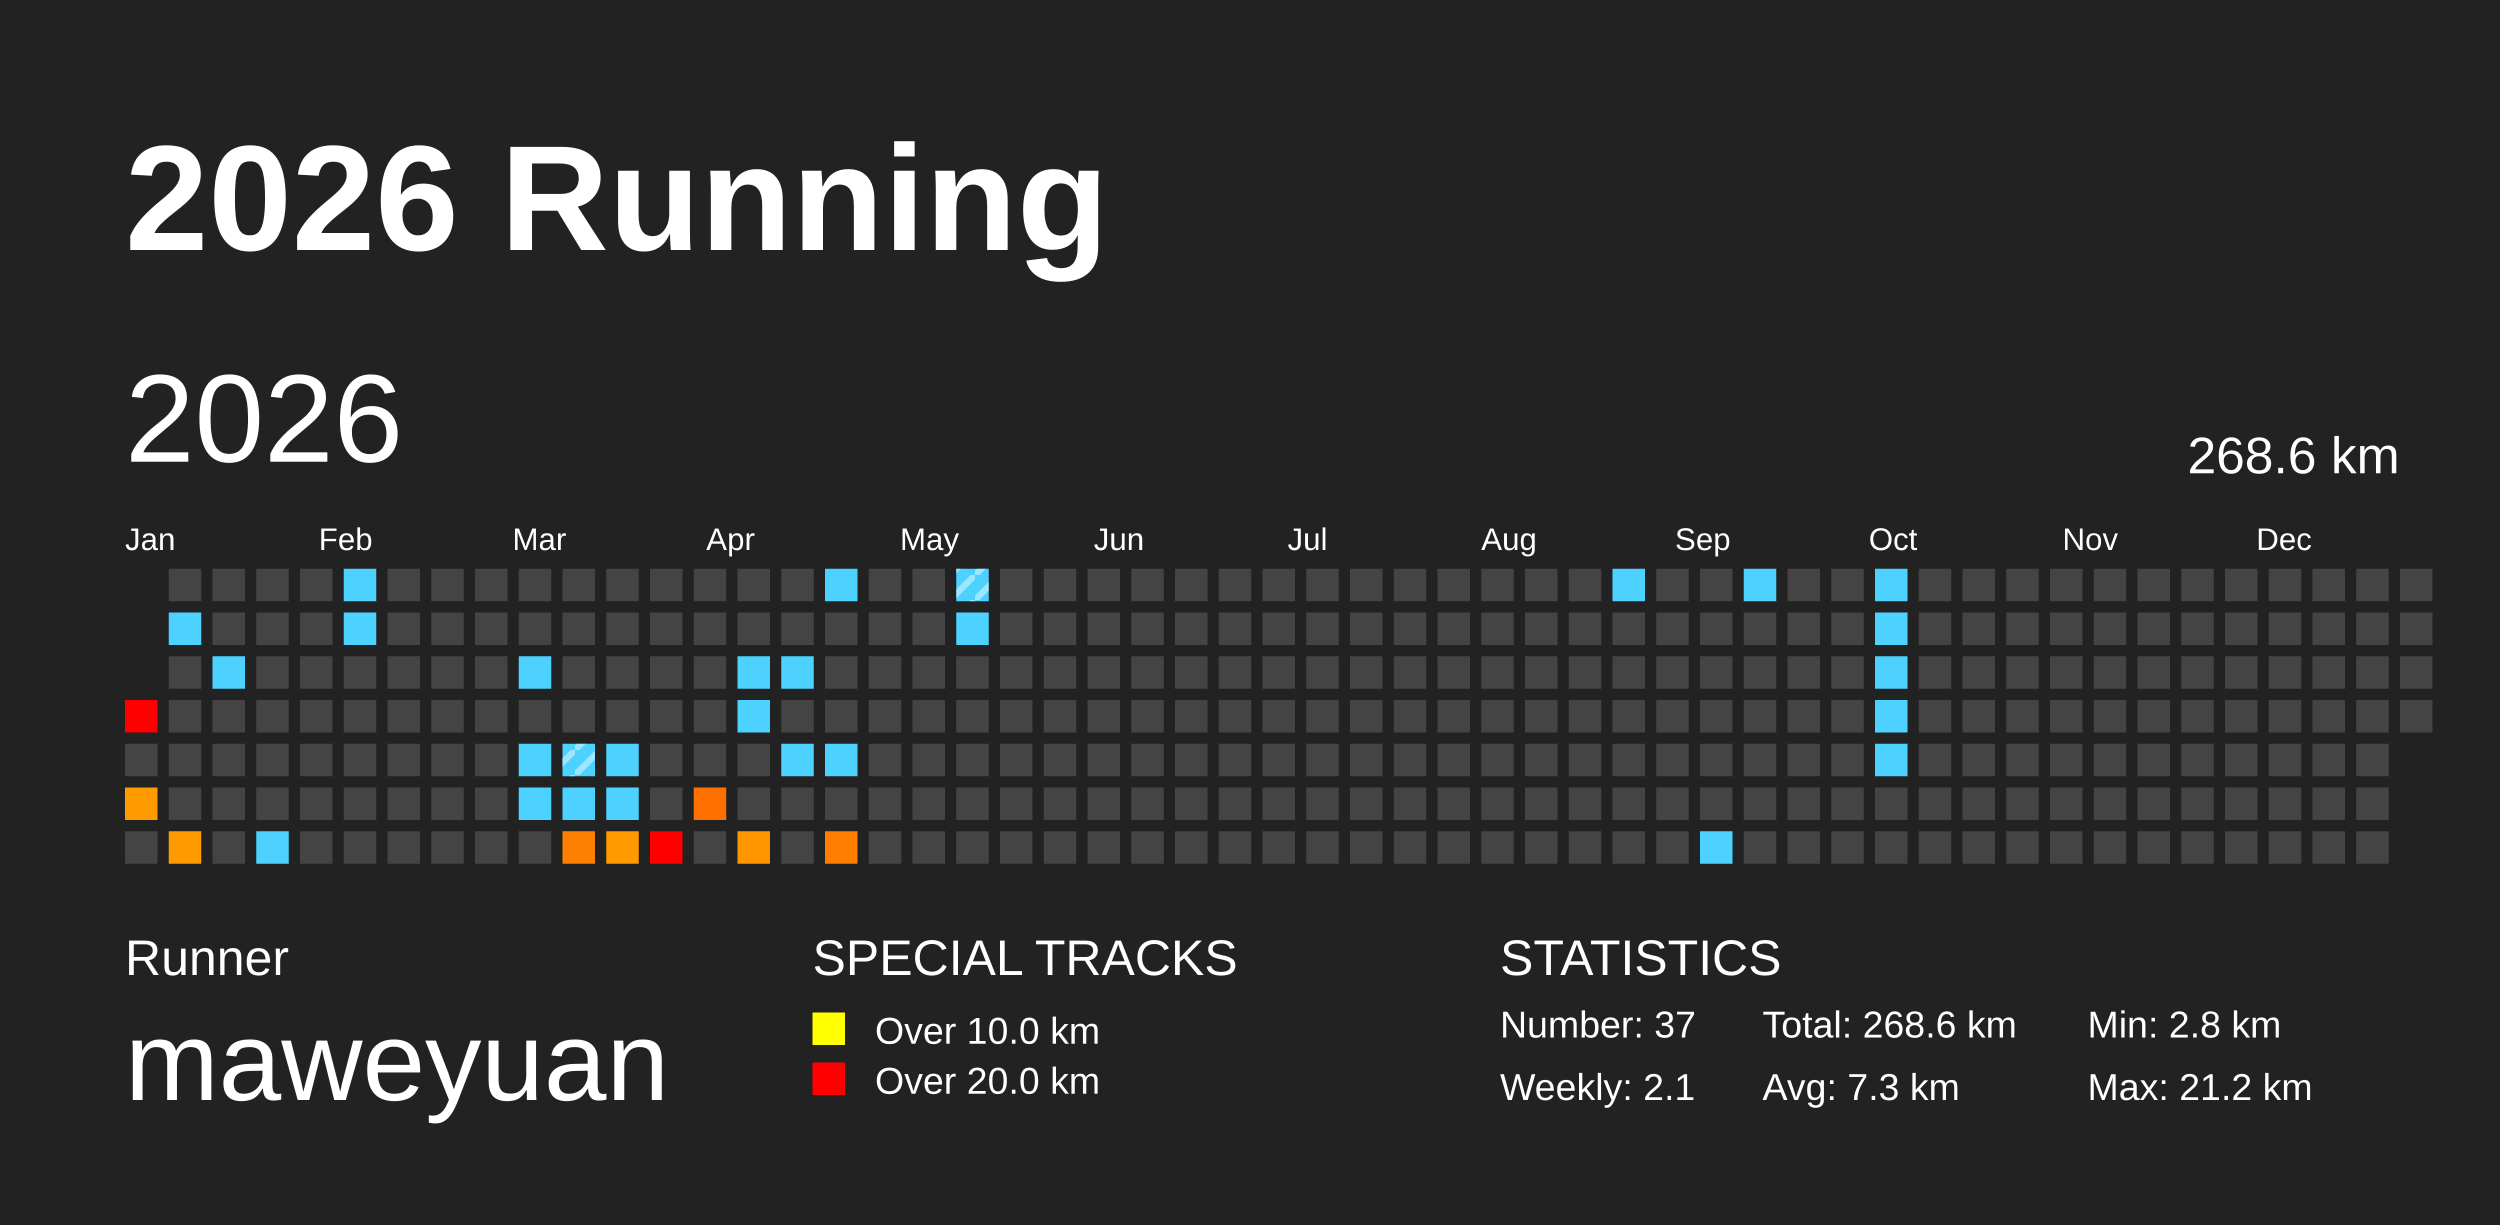
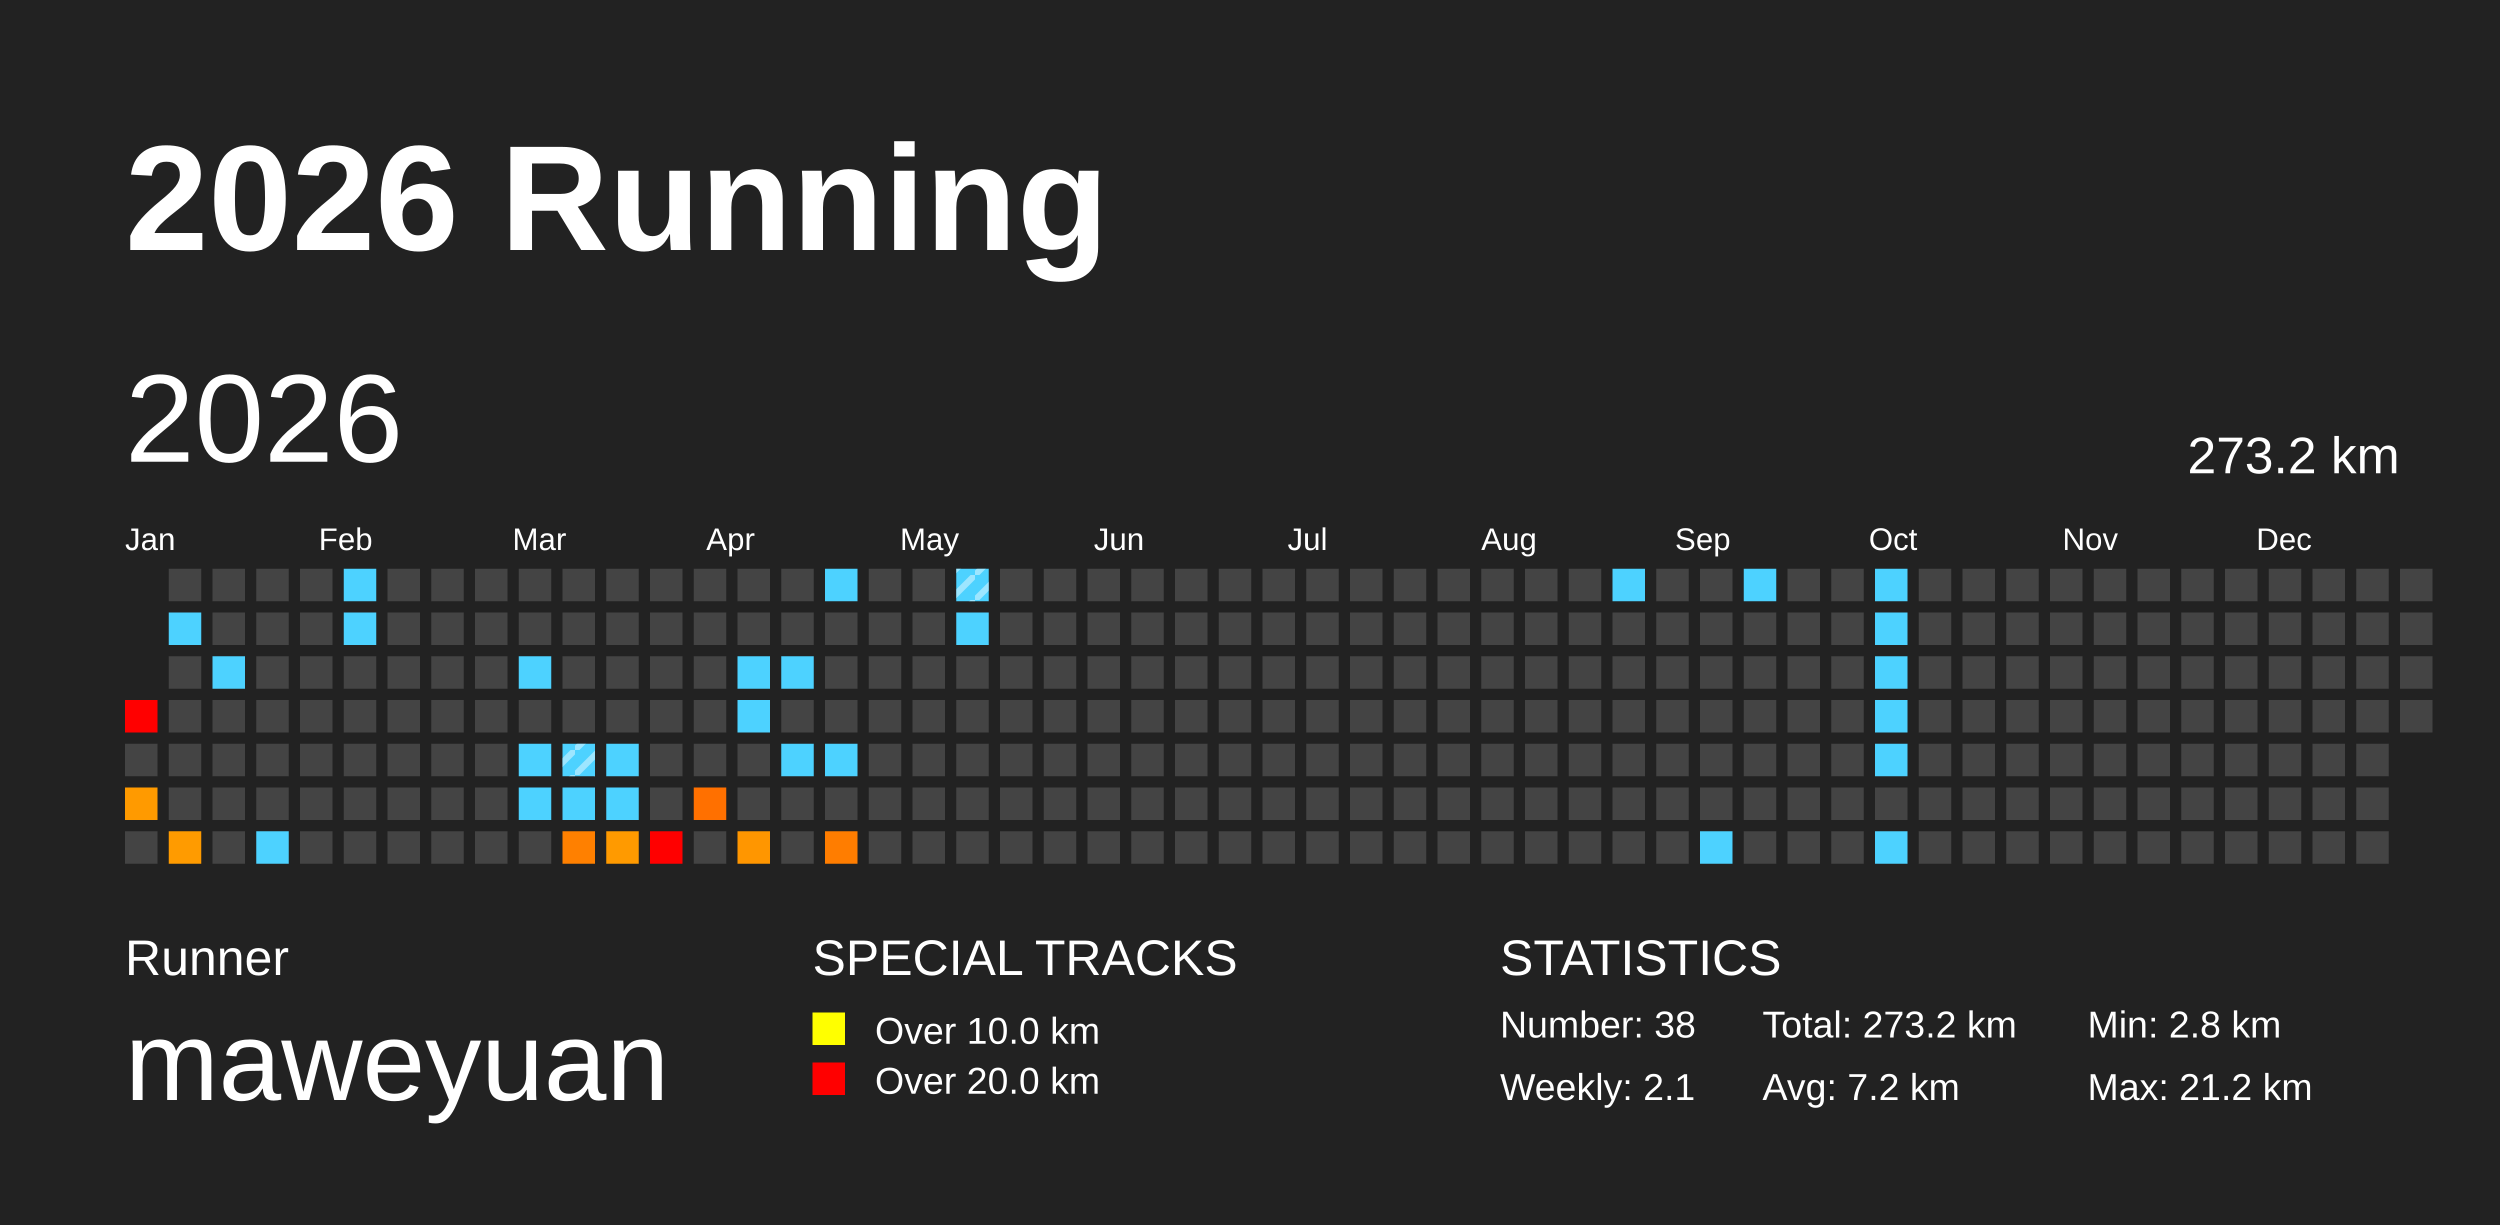
<svg xmlns="http://www.w3.org/2000/svg" baseProfile="full" height="98mm" version="1.1" viewBox="0,0,200,98" width="200mm">
  <defs>
    <pattern height="2" id="indoor-stripe" patternUnits="userSpaceOnUse" width="2">
      <line stroke="white" stroke-opacity="0.45" stroke-width="0.5" x1="0" x2="2" y1="2" y2="0" />
    </pattern>
  </defs>
  <rect fill="#222222" height="98" width="200" x="0" y="0" />
  <text fill="#FFFFFF" style="font-size:12px; font-family:Arial; font-weight:bold;" x="10" y="20">2026 Running</text>
  <text fill="#FFFFFF" style="font-size:4px; font-family:Arial" x="10" y="78">Runner</text>
  <text fill="#FFFFFF" style="font-size:9px; font-family:Arial" x="10" y="88">maweyuan</text>
  <text fill="#FFFFFF" style="font-size:4px; font-family:Arial" x="65" y="78">SPECIAL TRACKS</text>
  <rect fill="yellow" height="2.6" width="2.6" x="65" y="81" />
  <text fill="#FFFFFF" style="font-size:3px; font-family:Arial" x="70" y="83.5">Over 10.0 km</text>
  <rect fill="red" height="2.6" width="2.6" x="65" y="85" />
  <text fill="#FFFFFF" style="font-size:3px; font-family:Arial" x="70" y="87.5">Over 20.0 km</text>
  <text fill="#FFFFFF" style="font-size:4px; font-family:Arial" x="120" y="78">STATISTICS</text>
-   <text fill="#FFFFFF" style="font-size:3px; font-family:Arial" x="120" y="83">Number: 37</text>
+   <text fill="#FFFFFF" style="font-size:3px; font-family:Arial" x="120" y="83">Number: 38</text>
  <text fill="#FFFFFF" style="font-size:3px; font-family:Arial" x="120" y="88">Weekly: 2.1</text>
-   <text fill="#FFFFFF" style="font-size:3px; font-family:Arial" x="141" y="83">Total: 268.6 km</text>
-   <text fill="#FFFFFF" style="font-size:3px; font-family:Arial" x="141" y="88">Avg: 7.3 km</text>
+   <text fill="#FFFFFF" style="font-size:3px; font-family:Arial" x="141" y="83">Total: 273.2 km</text>
+   <text fill="#FFFFFF" style="font-size:3px; font-family:Arial" x="141" y="88">Avg: 7.2 km</text>
  <text fill="#FFFFFF" style="font-size:3px; font-family:Arial" x="167" y="83">Min: 2.8 km</text>
  <text fill="#FFFFFF" style="font-size:3px; font-family:Arial" x="167" y="88">Max: 21.2 km</text>
  <text dominant-baseline="hanging" fill="#FFFFFF" style="font-size:10.0px; font-family:Arial;" x="10" y="30">2026</text>
-   <text dominant-baseline="hanging" fill="#FFFFFF" style="font-size:4.125px; font-family:Arial;" x="175" y="35">268.6 km</text>
+   <text dominant-baseline="hanging" fill="#FFFFFF" style="font-size:4.125px; font-family:Arial;" x="175" y="35">273.2 km</text>
  <text fill="#FFFFFF" style="font-size:2.5px; font-family:Arial" x="10.0" y="44">Jan</text>
  <text fill="#FFFFFF" style="font-size:2.5px; font-family:Arial" x="25.5" y="44">Feb</text>
  <text fill="#FFFFFF" style="font-size:2.5px; font-family:Arial" x="41.0" y="44">Mar</text>
  <text fill="#FFFFFF" style="font-size:2.5px; font-family:Arial" x="56.5" y="44">Apr</text>
  <text fill="#FFFFFF" style="font-size:2.5px; font-family:Arial" x="72.0" y="44">May</text>
  <text fill="#FFFFFF" style="font-size:2.5px; font-family:Arial" x="87.5" y="44">Jun</text>
  <text fill="#FFFFFF" style="font-size:2.5px; font-family:Arial" x="103.0" y="44">Jul</text>
  <text fill="#FFFFFF" style="font-size:2.5px; font-family:Arial" x="118.5" y="44">Aug</text>
  <text fill="#FFFFFF" style="font-size:2.5px; font-family:Arial" x="134.0" y="44">Sep</text>
  <text fill="#FFFFFF" style="font-size:2.5px; font-family:Arial" x="149.5" y="44">Oct</text>
  <text fill="#FFFFFF" style="font-size:2.5px; font-family:Arial" x="165.0" y="44">Nov</text>
  <text fill="#FFFFFF" style="font-size:2.5px; font-family:Arial" x="180.5" y="44">Dec</text>
  <rect fill="red" height="2.6" width="2.6" x="10.0" y="56.0" />
  <rect fill="#444444" height="2.6" width="2.6" x="10.0" y="59.5" />
  <rect fill="#ff9a00" height="2.6" width="2.6" x="10.0" y="63.0" />
  <rect fill="#444444" height="2.6" width="2.6" x="10.0" y="66.5" />
  <rect fill="#444444" height="2.6" width="2.6" x="13.5" y="45.5" />
  <rect fill="#4dd2ff" height="2.6" width="2.6" x="13.5" y="49.0" />
  <rect fill="#444444" height="2.6" width="2.6" x="13.5" y="52.5" />
  <rect fill="#444444" height="2.6" width="2.6" x="13.5" y="56.0" />
  <rect fill="#444444" height="2.6" width="2.6" x="13.5" y="59.5" />
  <rect fill="#444444" height="2.6" width="2.6" x="13.5" y="63.0" />
  <rect fill="#ff9b00" height="2.6" width="2.6" x="13.5" y="66.5" />
  <rect fill="#444444" height="2.6" width="2.6" x="17.0" y="45.5" />
  <rect fill="#444444" height="2.6" width="2.6" x="17.0" y="49.0" />
  <rect fill="#4dd2ff" height="2.6" width="2.6" x="17.0" y="52.5" />
  <rect fill="#444444" height="2.6" width="2.6" x="17.0" y="56.0" />
  <rect fill="#444444" height="2.6" width="2.6" x="17.0" y="59.5" />
  <rect fill="#444444" height="2.6" width="2.6" x="17.0" y="63.0" />
  <rect fill="#444444" height="2.6" width="2.6" x="17.0" y="66.5" />
  <rect fill="#444444" height="2.6" width="2.6" x="20.5" y="45.5" />
  <rect fill="#444444" height="2.6" width="2.6" x="20.5" y="49.0" />
  <rect fill="#444444" height="2.6" width="2.6" x="20.5" y="52.5" />
  <rect fill="#444444" height="2.6" width="2.6" x="20.5" y="56.0" />
  <rect fill="#444444" height="2.6" width="2.6" x="20.5" y="59.5" />
  <rect fill="#444444" height="2.6" width="2.6" x="20.5" y="63.0" />
  <rect fill="#4dd2ff" height="2.6" width="2.6" x="20.5" y="66.5" />
  <rect fill="#444444" height="2.6" width="2.6" x="24.0" y="45.5" />
  <rect fill="#444444" height="2.6" width="2.6" x="24.0" y="49.0" />
  <rect fill="#444444" height="2.6" width="2.6" x="24.0" y="52.5" />
  <rect fill="#444444" height="2.6" width="2.6" x="24.0" y="56.0" />
  <rect fill="#444444" height="2.6" width="2.6" x="24.0" y="59.5" />
  <rect fill="#444444" height="2.6" width="2.6" x="24.0" y="63.0" />
  <rect fill="#444444" height="2.6" width="2.6" x="24.0" y="66.5" />
  <rect fill="#4dd2ff" height="2.6" width="2.6" x="27.5" y="45.5" />
  <rect fill="#4dd2ff" height="2.6" width="2.6" x="27.5" y="49.0" />
  <rect fill="#444444" height="2.6" width="2.6" x="27.5" y="52.5" />
  <rect fill="#444444" height="2.6" width="2.6" x="27.5" y="56.0" />
  <rect fill="#444444" height="2.6" width="2.6" x="27.5" y="59.5" />
  <rect fill="#444444" height="2.6" width="2.6" x="27.5" y="63.0" />
  <rect fill="#444444" height="2.6" width="2.6" x="27.5" y="66.5" />
  <rect fill="#444444" height="2.6" width="2.6" x="31.0" y="45.5" />
  <rect fill="#444444" height="2.6" width="2.6" x="31.0" y="49.0" />
  <rect fill="#444444" height="2.6" width="2.6" x="31.0" y="52.5" />
  <rect fill="#444444" height="2.6" width="2.6" x="31.0" y="56.0" />
  <rect fill="#444444" height="2.6" width="2.6" x="31.0" y="59.5" />
  <rect fill="#444444" height="2.6" width="2.6" x="31.0" y="63.0" />
  <rect fill="#444444" height="2.6" width="2.6" x="31.0" y="66.5" />
  <rect fill="#444444" height="2.6" width="2.6" x="34.5" y="45.5" />
  <rect fill="#444444" height="2.6" width="2.6" x="34.5" y="49.0" />
  <rect fill="#444444" height="2.6" width="2.6" x="34.5" y="52.5" />
  <rect fill="#444444" height="2.6" width="2.6" x="34.5" y="56.0" />
  <rect fill="#444444" height="2.6" width="2.6" x="34.5" y="59.5" />
  <rect fill="#444444" height="2.6" width="2.6" x="34.5" y="63.0" />
  <rect fill="#444444" height="2.6" width="2.6" x="34.5" y="66.5" />
  <rect fill="#444444" height="2.6" width="2.6" x="38.0" y="45.5" />
  <rect fill="#444444" height="2.6" width="2.6" x="38.0" y="49.0" />
  <rect fill="#444444" height="2.6" width="2.6" x="38.0" y="52.5" />
  <rect fill="#444444" height="2.6" width="2.6" x="38.0" y="56.0" />
  <rect fill="#444444" height="2.6" width="2.6" x="38.0" y="59.5" />
  <rect fill="#444444" height="2.6" width="2.6" x="38.0" y="63.0" />
  <rect fill="#444444" height="2.6" width="2.6" x="38.0" y="66.5" />
  <rect fill="#444444" height="2.6" width="2.6" x="41.5" y="45.5" />
  <rect fill="#444444" height="2.6" width="2.6" x="41.5" y="49.0" />
  <rect fill="#4dd2ff" height="2.6" width="2.6" x="41.5" y="52.5" />
  <rect fill="#444444" height="2.6" width="2.6" x="41.5" y="56.0" />
  <rect fill="#4dd2ff" height="2.6" width="2.6" x="41.5" y="59.5" />
  <rect fill="#4dd2ff" height="2.6" width="2.6" x="41.5" y="63.0" />
  <rect fill="#444444" height="2.6" width="2.6" x="41.5" y="66.5" />
  <rect fill="#444444" height="2.6" width="2.6" x="45.0" y="45.5" />
  <rect fill="#444444" height="2.6" width="2.6" x="45.0" y="49.0" />
  <rect fill="#444444" height="2.6" width="2.6" x="45.0" y="52.5" />
  <rect fill="#444444" height="2.6" width="2.6" x="45.0" y="56.0" />
  <rect fill="#4dd2ff" height="2.6" width="2.6" x="45.0" y="59.5" />
  <rect fill="url(#indoor-stripe)" height="2.6" style="pointer-events: none;" width="2.6" x="45.0" y="59.5" />
  <rect fill="#4dd2ff" height="2.6" width="2.6" x="45.0" y="63.0" />
  <rect fill="#ff8000" height="2.6" width="2.6" x="45.0" y="66.5" />
  <rect fill="#444444" height="2.6" width="2.6" x="48.5" y="45.5" />
  <rect fill="#444444" height="2.6" width="2.6" x="48.5" y="49.0" />
  <rect fill="#444444" height="2.6" width="2.6" x="48.5" y="52.5" />
  <rect fill="#444444" height="2.6" width="2.6" x="48.5" y="56.0" />
  <rect fill="#4dd2ff" height="2.6" width="2.6" x="48.5" y="59.5" />
  <rect fill="#4dd2ff" height="2.6" width="2.6" x="48.5" y="63.0" />
  <rect fill="#ff9a00" height="2.6" width="2.6" x="48.5" y="66.5" />
  <rect fill="#444444" height="2.6" width="2.6" x="52.0" y="45.5" />
  <rect fill="#444444" height="2.6" width="2.6" x="52.0" y="49.0" />
  <rect fill="#444444" height="2.6" width="2.6" x="52.0" y="52.5" />
  <rect fill="#444444" height="2.6" width="2.6" x="52.0" y="56.0" />
  <rect fill="#444444" height="2.6" width="2.6" x="52.0" y="59.5" />
  <rect fill="#444444" height="2.6" width="2.6" x="52.0" y="63.0" />
  <rect fill="red" height="2.6" width="2.6" x="52.0" y="66.5" />
  <rect fill="#444444" height="2.6" width="2.6" x="55.5" y="45.5" />
  <rect fill="#444444" height="2.6" width="2.6" x="55.5" y="49.0" />
  <rect fill="#444444" height="2.6" width="2.6" x="55.5" y="52.5" />
  <rect fill="#444444" height="2.6" width="2.6" x="55.5" y="56.0" />
  <rect fill="#444444" height="2.6" width="2.6" x="55.5" y="59.5" />
  <rect fill="#ff7000" height="2.6" width="2.6" x="55.5" y="63.0" />
  <rect fill="#444444" height="2.6" width="2.6" x="55.5" y="66.5" />
  <rect fill="#444444" height="2.6" width="2.6" x="59.0" y="45.5" />
  <rect fill="#444444" height="2.6" width="2.6" x="59.0" y="49.0" />
  <rect fill="#4dd2ff" height="2.6" width="2.6" x="59.0" y="52.5" />
  <rect fill="#4dd2ff" height="2.6" width="2.6" x="59.0" y="56.0" />
  <rect fill="#444444" height="2.6" width="2.6" x="59.0" y="59.5" />
  <rect fill="#444444" height="2.6" width="2.6" x="59.0" y="63.0" />
  <rect fill="#ff9600" height="2.6" width="2.6" x="59.0" y="66.5" />
  <rect fill="#444444" height="2.6" width="2.6" x="62.5" y="45.5" />
  <rect fill="#444444" height="2.6" width="2.6" x="62.5" y="49.0" />
  <rect fill="#4dd2ff" height="2.6" width="2.6" x="62.5" y="52.5" />
  <rect fill="#444444" height="2.6" width="2.6" x="62.5" y="56.0" />
  <rect fill="#4dd2ff" height="2.6" width="2.6" x="62.5" y="59.5" />
  <rect fill="#444444" height="2.6" width="2.6" x="62.5" y="63.0" />
  <rect fill="#444444" height="2.6" width="2.6" x="62.5" y="66.5" />
  <rect fill="#4dd2ff" height="2.6" width="2.6" x="66.0" y="45.5" />
  <rect fill="#444444" height="2.6" width="2.6" x="66.0" y="49.0" />
  <rect fill="#444444" height="2.6" width="2.6" x="66.0" y="52.5" />
  <rect fill="#444444" height="2.6" width="2.6" x="66.0" y="56.0" />
  <rect fill="#4dd2ff" height="2.6" width="2.6" x="66.0" y="59.5" />
  <rect fill="#444444" height="2.6" width="2.6" x="66.0" y="63.0" />
  <rect fill="#ff7d00" height="2.6" width="2.6" x="66.0" y="66.5" />
  <rect fill="#444444" height="2.6" width="2.6" x="69.5" y="45.5" />
  <rect fill="#444444" height="2.6" width="2.6" x="69.5" y="49.0" />
  <rect fill="#444444" height="2.6" width="2.6" x="69.5" y="52.5" />
  <rect fill="#444444" height="2.6" width="2.6" x="69.5" y="56.0" />
  <rect fill="#444444" height="2.6" width="2.6" x="69.5" y="59.5" />
  <rect fill="#444444" height="2.6" width="2.6" x="69.5" y="63.0" />
  <rect fill="#444444" height="2.6" width="2.6" x="69.5" y="66.5" />
  <rect fill="#444444" height="2.6" width="2.6" x="73.0" y="45.5" />
  <rect fill="#444444" height="2.6" width="2.6" x="73.0" y="49.0" />
  <rect fill="#444444" height="2.6" width="2.6" x="73.0" y="52.5" />
  <rect fill="#444444" height="2.6" width="2.6" x="73.0" y="56.0" />
  <rect fill="#444444" height="2.6" width="2.6" x="73.0" y="59.5" />
  <rect fill="#444444" height="2.6" width="2.6" x="73.0" y="63.0" />
  <rect fill="#444444" height="2.6" width="2.6" x="73.0" y="66.5" />
  <rect fill="#4dd2ff" height="2.6" width="2.6" x="76.5" y="45.5" />
  <rect fill="url(#indoor-stripe)" height="2.6" style="pointer-events: none;" width="2.6" x="76.5" y="45.5" />
  <rect fill="#4dd2ff" height="2.6" width="2.6" x="76.5" y="49.0" />
  <rect fill="#444444" height="2.6" width="2.6" x="76.5" y="52.5" />
  <rect fill="#444444" height="2.6" width="2.6" x="76.5" y="56.0" />
  <rect fill="#444444" height="2.6" width="2.6" x="76.5" y="59.5" />
  <rect fill="#444444" height="2.6" width="2.6" x="76.5" y="63.0" />
  <rect fill="#444444" height="2.6" width="2.6" x="76.5" y="66.5" />
  <rect fill="#444444" height="2.6" width="2.6" x="80.0" y="45.5" />
  <rect fill="#444444" height="2.6" width="2.6" x="80.0" y="49.0" />
  <rect fill="#444444" height="2.6" width="2.6" x="80.0" y="52.5" />
  <rect fill="#444444" height="2.6" width="2.6" x="80.0" y="56.0" />
  <rect fill="#444444" height="2.6" width="2.6" x="80.0" y="59.5" />
  <rect fill="#444444" height="2.6" width="2.6" x="80.0" y="63.0" />
  <rect fill="#444444" height="2.6" width="2.6" x="80.0" y="66.5" />
  <rect fill="#444444" height="2.6" width="2.6" x="83.5" y="45.5" />
  <rect fill="#444444" height="2.6" width="2.6" x="83.5" y="49.0" />
  <rect fill="#444444" height="2.6" width="2.6" x="83.5" y="52.5" />
  <rect fill="#444444" height="2.6" width="2.6" x="83.5" y="56.0" />
  <rect fill="#444444" height="2.6" width="2.6" x="83.5" y="59.5" />
  <rect fill="#444444" height="2.6" width="2.6" x="83.5" y="63.0" />
  <rect fill="#444444" height="2.6" width="2.6" x="83.5" y="66.5" />
  <rect fill="#444444" height="2.6" width="2.6" x="87.0" y="45.5" />
  <rect fill="#444444" height="2.6" width="2.6" x="87.0" y="49.0" />
  <rect fill="#444444" height="2.6" width="2.6" x="87.0" y="52.5" />
  <rect fill="#444444" height="2.6" width="2.6" x="87.0" y="56.0" />
  <rect fill="#444444" height="2.6" width="2.6" x="87.0" y="59.5" />
  <rect fill="#444444" height="2.6" width="2.6" x="87.0" y="63.0" />
  <rect fill="#444444" height="2.6" width="2.6" x="87.0" y="66.5" />
  <rect fill="#444444" height="2.6" width="2.6" x="90.5" y="45.5" />
  <rect fill="#444444" height="2.6" width="2.6" x="90.5" y="49.0" />
  <rect fill="#444444" height="2.6" width="2.6" x="90.5" y="52.5" />
  <rect fill="#444444" height="2.6" width="2.6" x="90.5" y="56.0" />
  <rect fill="#444444" height="2.6" width="2.6" x="90.5" y="59.5" />
  <rect fill="#444444" height="2.6" width="2.6" x="90.5" y="63.0" />
  <rect fill="#444444" height="2.6" width="2.6" x="90.5" y="66.5" />
  <rect fill="#444444" height="2.6" width="2.6" x="94.0" y="45.5" />
  <rect fill="#444444" height="2.6" width="2.6" x="94.0" y="49.0" />
  <rect fill="#444444" height="2.6" width="2.6" x="94.0" y="52.5" />
  <rect fill="#444444" height="2.6" width="2.6" x="94.0" y="56.0" />
  <rect fill="#444444" height="2.6" width="2.6" x="94.0" y="59.5" />
  <rect fill="#444444" height="2.6" width="2.6" x="94.0" y="63.0" />
  <rect fill="#444444" height="2.6" width="2.6" x="94.0" y="66.5" />
  <rect fill="#444444" height="2.6" width="2.6" x="97.5" y="45.5" />
  <rect fill="#444444" height="2.6" width="2.6" x="97.5" y="49.0" />
  <rect fill="#444444" height="2.6" width="2.6" x="97.5" y="52.5" />
  <rect fill="#444444" height="2.6" width="2.6" x="97.5" y="56.0" />
  <rect fill="#444444" height="2.6" width="2.6" x="97.5" y="59.5" />
  <rect fill="#444444" height="2.6" width="2.6" x="97.5" y="63.0" />
  <rect fill="#444444" height="2.6" width="2.6" x="97.5" y="66.5" />
  <rect fill="#444444" height="2.6" width="2.6" x="101.0" y="45.5" />
  <rect fill="#444444" height="2.6" width="2.6" x="101.0" y="49.0" />
  <rect fill="#444444" height="2.6" width="2.6" x="101.0" y="52.5" />
  <rect fill="#444444" height="2.6" width="2.6" x="101.0" y="56.0" />
  <rect fill="#444444" height="2.6" width="2.6" x="101.0" y="59.5" />
  <rect fill="#444444" height="2.6" width="2.6" x="101.0" y="63.0" />
  <rect fill="#444444" height="2.6" width="2.6" x="101.0" y="66.5" />
  <rect fill="#444444" height="2.6" width="2.6" x="104.5" y="45.5" />
  <rect fill="#444444" height="2.6" width="2.6" x="104.5" y="49.0" />
  <rect fill="#444444" height="2.6" width="2.6" x="104.5" y="52.5" />
  <rect fill="#444444" height="2.6" width="2.6" x="104.5" y="56.0" />
  <rect fill="#444444" height="2.6" width="2.6" x="104.5" y="59.5" />
  <rect fill="#444444" height="2.6" width="2.6" x="104.5" y="63.0" />
  <rect fill="#444444" height="2.6" width="2.6" x="104.5" y="66.5" />
  <rect fill="#444444" height="2.6" width="2.6" x="108.0" y="45.5" />
  <rect fill="#444444" height="2.6" width="2.6" x="108.0" y="49.0" />
  <rect fill="#444444" height="2.6" width="2.6" x="108.0" y="52.5" />
  <rect fill="#444444" height="2.6" width="2.6" x="108.0" y="56.0" />
  <rect fill="#444444" height="2.6" width="2.6" x="108.0" y="59.5" />
  <rect fill="#444444" height="2.6" width="2.6" x="108.0" y="63.0" />
  <rect fill="#444444" height="2.6" width="2.6" x="108.0" y="66.5" />
  <rect fill="#444444" height="2.6" width="2.6" x="111.5" y="45.5" />
  <rect fill="#444444" height="2.6" width="2.6" x="111.5" y="49.0" />
  <rect fill="#444444" height="2.6" width="2.6" x="111.5" y="52.5" />
  <rect fill="#444444" height="2.6" width="2.6" x="111.5" y="56.0" />
  <rect fill="#444444" height="2.6" width="2.6" x="111.5" y="59.5" />
  <rect fill="#444444" height="2.6" width="2.6" x="111.5" y="63.0" />
  <rect fill="#444444" height="2.6" width="2.6" x="111.5" y="66.5" />
  <rect fill="#444444" height="2.6" width="2.6" x="115.0" y="45.5" />
  <rect fill="#444444" height="2.6" width="2.6" x="115.0" y="49.0" />
  <rect fill="#444444" height="2.6" width="2.6" x="115.0" y="52.5" />
  <rect fill="#444444" height="2.6" width="2.6" x="115.0" y="56.0" />
  <rect fill="#444444" height="2.6" width="2.6" x="115.0" y="59.5" />
  <rect fill="#444444" height="2.6" width="2.6" x="115.0" y="63.0" />
  <rect fill="#444444" height="2.6" width="2.6" x="115.0" y="66.5" />
  <rect fill="#444444" height="2.6" width="2.6" x="118.5" y="45.5" />
  <rect fill="#444444" height="2.6" width="2.6" x="118.5" y="49.0" />
  <rect fill="#444444" height="2.6" width="2.6" x="118.5" y="52.5" />
  <rect fill="#444444" height="2.6" width="2.6" x="118.5" y="56.0" />
  <rect fill="#444444" height="2.6" width="2.6" x="118.5" y="59.5" />
  <rect fill="#444444" height="2.6" width="2.6" x="118.5" y="63.0" />
  <rect fill="#444444" height="2.6" width="2.6" x="118.5" y="66.5" />
  <rect fill="#444444" height="2.6" width="2.6" x="122.0" y="45.5" />
  <rect fill="#444444" height="2.6" width="2.6" x="122.0" y="49.0" />
  <rect fill="#444444" height="2.6" width="2.6" x="122.0" y="52.5" />
  <rect fill="#444444" height="2.6" width="2.6" x="122.0" y="56.0" />
  <rect fill="#444444" height="2.6" width="2.6" x="122.0" y="59.5" />
  <rect fill="#444444" height="2.6" width="2.6" x="122.0" y="63.0" />
  <rect fill="#444444" height="2.6" width="2.6" x="122.0" y="66.5" />
  <rect fill="#444444" height="2.6" width="2.6" x="125.5" y="45.5" />
  <rect fill="#444444" height="2.6" width="2.6" x="125.5" y="49.0" />
  <rect fill="#444444" height="2.6" width="2.6" x="125.5" y="52.5" />
  <rect fill="#444444" height="2.6" width="2.6" x="125.5" y="56.0" />
  <rect fill="#444444" height="2.6" width="2.6" x="125.5" y="59.5" />
  <rect fill="#444444" height="2.6" width="2.6" x="125.5" y="63.0" />
  <rect fill="#444444" height="2.6" width="2.6" x="125.5" y="66.5" />
  <rect fill="#4dd2ff" height="2.6" width="2.6" x="129.0" y="45.5" />
  <rect fill="#444444" height="2.6" width="2.6" x="129.0" y="49.0" />
  <rect fill="#444444" height="2.6" width="2.6" x="129.0" y="52.5" />
  <rect fill="#444444" height="2.6" width="2.6" x="129.0" y="56.0" />
  <rect fill="#444444" height="2.6" width="2.6" x="129.0" y="59.5" />
  <rect fill="#444444" height="2.6" width="2.6" x="129.0" y="63.0" />
  <rect fill="#444444" height="2.6" width="2.6" x="129.0" y="66.5" />
  <rect fill="#444444" height="2.6" width="2.6" x="132.5" y="45.5" />
  <rect fill="#444444" height="2.6" width="2.6" x="132.5" y="49.0" />
  <rect fill="#444444" height="2.6" width="2.6" x="132.5" y="52.5" />
  <rect fill="#444444" height="2.6" width="2.6" x="132.5" y="56.0" />
  <rect fill="#444444" height="2.6" width="2.6" x="132.5" y="59.5" />
  <rect fill="#444444" height="2.6" width="2.6" x="132.5" y="63.0" />
  <rect fill="#444444" height="2.6" width="2.6" x="132.5" y="66.5" />
  <rect fill="#444444" height="2.6" width="2.6" x="136.0" y="45.5" />
  <rect fill="#444444" height="2.6" width="2.6" x="136.0" y="49.0" />
  <rect fill="#444444" height="2.6" width="2.6" x="136.0" y="52.5" />
  <rect fill="#444444" height="2.6" width="2.6" x="136.0" y="56.0" />
  <rect fill="#444444" height="2.6" width="2.6" x="136.0" y="59.5" />
  <rect fill="#444444" height="2.6" width="2.6" x="136.0" y="63.0" />
  <rect fill="#4dd2ff" height="2.6" width="2.6" x="136.0" y="66.5" />
  <rect fill="#4dd2ff" height="2.6" width="2.6" x="139.5" y="45.5" />
  <rect fill="#444444" height="2.6" width="2.6" x="139.5" y="49.0" />
  <rect fill="#444444" height="2.6" width="2.6" x="139.5" y="52.5" />
  <rect fill="#444444" height="2.6" width="2.6" x="139.5" y="56.0" />
  <rect fill="#444444" height="2.6" width="2.6" x="139.5" y="59.5" />
  <rect fill="#444444" height="2.6" width="2.6" x="139.5" y="63.0" />
  <rect fill="#444444" height="2.6" width="2.6" x="139.5" y="66.5" />
  <rect fill="#444444" height="2.6" width="2.6" x="143.0" y="45.5" />
  <rect fill="#444444" height="2.6" width="2.6" x="143.0" y="49.0" />
  <rect fill="#444444" height="2.6" width="2.6" x="143.0" y="52.5" />
  <rect fill="#444444" height="2.6" width="2.6" x="143.0" y="56.0" />
  <rect fill="#444444" height="2.6" width="2.6" x="143.0" y="59.5" />
  <rect fill="#444444" height="2.6" width="2.6" x="143.0" y="63.0" />
  <rect fill="#444444" height="2.6" width="2.6" x="143.0" y="66.5" />
  <rect fill="#444444" height="2.6" width="2.6" x="146.5" y="45.5" />
  <rect fill="#444444" height="2.6" width="2.6" x="146.5" y="49.0" />
  <rect fill="#444444" height="2.6" width="2.6" x="146.5" y="52.5" />
  <rect fill="#444444" height="2.6" width="2.6" x="146.5" y="56.0" />
  <rect fill="#444444" height="2.6" width="2.6" x="146.5" y="59.5" />
  <rect fill="#444444" height="2.6" width="2.6" x="146.5" y="63.0" />
  <rect fill="#444444" height="2.6" width="2.6" x="146.5" y="66.5" />
  <rect fill="#4dd2ff" height="2.6" width="2.6" x="150.0" y="45.5" />
  <rect fill="#4dd2ff" height="2.6" width="2.6" x="150.0" y="49.0" />
  <rect fill="#4dd2ff" height="2.6" width="2.6" x="150.0" y="52.5" />
  <rect fill="#4dd2ff" height="2.6" width="2.6" x="150.0" y="56.0" />
  <rect fill="#4dd2ff" height="2.6" width="2.6" x="150.0" y="59.5" />
  <rect fill="#444444" height="2.6" width="2.6" x="150.0" y="63.0" />
-   <rect fill="#444444" height="2.6" width="2.6" x="150.0" y="66.5" />
+   <rect fill="#4dd2ff" height="2.6" width="2.6" x="150.0" y="66.5" />
  <rect fill="#444444" height="2.6" width="2.6" x="153.5" y="45.5" />
  <rect fill="#444444" height="2.6" width="2.6" x="153.5" y="49.0" />
  <rect fill="#444444" height="2.6" width="2.6" x="153.5" y="52.5" />
  <rect fill="#444444" height="2.6" width="2.6" x="153.5" y="56.0" />
  <rect fill="#444444" height="2.6" width="2.6" x="153.5" y="59.5" />
  <rect fill="#444444" height="2.6" width="2.6" x="153.5" y="63.0" />
  <rect fill="#444444" height="2.6" width="2.6" x="153.5" y="66.5" />
  <rect fill="#444444" height="2.6" width="2.6" x="157.0" y="45.5" />
  <rect fill="#444444" height="2.6" width="2.6" x="157.0" y="49.0" />
  <rect fill="#444444" height="2.6" width="2.6" x="157.0" y="52.5" />
  <rect fill="#444444" height="2.6" width="2.6" x="157.0" y="56.0" />
  <rect fill="#444444" height="2.6" width="2.6" x="157.0" y="59.5" />
  <rect fill="#444444" height="2.6" width="2.6" x="157.0" y="63.0" />
  <rect fill="#444444" height="2.6" width="2.6" x="157.0" y="66.5" />
  <rect fill="#444444" height="2.6" width="2.6" x="160.5" y="45.5" />
  <rect fill="#444444" height="2.6" width="2.6" x="160.5" y="49.0" />
  <rect fill="#444444" height="2.6" width="2.6" x="160.5" y="52.5" />
  <rect fill="#444444" height="2.6" width="2.6" x="160.5" y="56.0" />
  <rect fill="#444444" height="2.6" width="2.6" x="160.5" y="59.5" />
  <rect fill="#444444" height="2.6" width="2.6" x="160.5" y="63.0" />
  <rect fill="#444444" height="2.6" width="2.6" x="160.5" y="66.5" />
  <rect fill="#444444" height="2.6" width="2.6" x="164.0" y="45.5" />
  <rect fill="#444444" height="2.6" width="2.6" x="164.0" y="49.0" />
  <rect fill="#444444" height="2.6" width="2.6" x="164.0" y="52.5" />
  <rect fill="#444444" height="2.6" width="2.6" x="164.0" y="56.0" />
  <rect fill="#444444" height="2.6" width="2.6" x="164.0" y="59.5" />
  <rect fill="#444444" height="2.6" width="2.6" x="164.0" y="63.0" />
  <rect fill="#444444" height="2.6" width="2.6" x="164.0" y="66.5" />
  <rect fill="#444444" height="2.6" width="2.6" x="167.5" y="45.5" />
  <rect fill="#444444" height="2.6" width="2.6" x="167.5" y="49.0" />
  <rect fill="#444444" height="2.6" width="2.6" x="167.5" y="52.5" />
  <rect fill="#444444" height="2.6" width="2.6" x="167.5" y="56.0" />
  <rect fill="#444444" height="2.6" width="2.6" x="167.5" y="59.5" />
  <rect fill="#444444" height="2.6" width="2.6" x="167.5" y="63.0" />
  <rect fill="#444444" height="2.6" width="2.6" x="167.5" y="66.5" />
  <rect fill="#444444" height="2.6" width="2.6" x="171.0" y="45.5" />
  <rect fill="#444444" height="2.6" width="2.6" x="171.0" y="49.0" />
  <rect fill="#444444" height="2.6" width="2.6" x="171.0" y="52.5" />
  <rect fill="#444444" height="2.6" width="2.6" x="171.0" y="56.0" />
  <rect fill="#444444" height="2.6" width="2.6" x="171.0" y="59.5" />
  <rect fill="#444444" height="2.6" width="2.6" x="171.0" y="63.0" />
  <rect fill="#444444" height="2.6" width="2.6" x="171.0" y="66.5" />
  <rect fill="#444444" height="2.6" width="2.6" x="174.5" y="45.5" />
  <rect fill="#444444" height="2.6" width="2.6" x="174.5" y="49.0" />
  <rect fill="#444444" height="2.6" width="2.6" x="174.5" y="52.5" />
  <rect fill="#444444" height="2.6" width="2.6" x="174.5" y="56.0" />
  <rect fill="#444444" height="2.6" width="2.6" x="174.5" y="59.5" />
  <rect fill="#444444" height="2.6" width="2.6" x="174.5" y="63.0" />
  <rect fill="#444444" height="2.6" width="2.6" x="174.5" y="66.5" />
  <rect fill="#444444" height="2.6" width="2.6" x="178.0" y="45.5" />
  <rect fill="#444444" height="2.6" width="2.6" x="178.0" y="49.0" />
  <rect fill="#444444" height="2.6" width="2.6" x="178.0" y="52.5" />
  <rect fill="#444444" height="2.6" width="2.6" x="178.0" y="56.0" />
  <rect fill="#444444" height="2.6" width="2.6" x="178.0" y="59.5" />
  <rect fill="#444444" height="2.6" width="2.6" x="178.0" y="63.0" />
  <rect fill="#444444" height="2.6" width="2.6" x="178.0" y="66.5" />
  <rect fill="#444444" height="2.6" width="2.6" x="181.5" y="45.5" />
  <rect fill="#444444" height="2.6" width="2.6" x="181.5" y="49.0" />
  <rect fill="#444444" height="2.6" width="2.6" x="181.5" y="52.5" />
  <rect fill="#444444" height="2.6" width="2.6" x="181.5" y="56.0" />
  <rect fill="#444444" height="2.6" width="2.6" x="181.5" y="59.5" />
  <rect fill="#444444" height="2.6" width="2.6" x="181.5" y="63.0" />
  <rect fill="#444444" height="2.6" width="2.6" x="181.5" y="66.5" />
  <rect fill="#444444" height="2.6" width="2.6" x="185.0" y="45.5" />
  <rect fill="#444444" height="2.6" width="2.6" x="185.0" y="49.0" />
  <rect fill="#444444" height="2.6" width="2.6" x="185.0" y="52.5" />
  <rect fill="#444444" height="2.6" width="2.6" x="185.0" y="56.0" />
  <rect fill="#444444" height="2.6" width="2.6" x="185.0" y="59.5" />
  <rect fill="#444444" height="2.6" width="2.6" x="185.0" y="63.0" />
  <rect fill="#444444" height="2.6" width="2.6" x="185.0" y="66.5" />
  <rect fill="#444444" height="2.6" width="2.6" x="188.5" y="45.5" />
  <rect fill="#444444" height="2.6" width="2.6" x="188.5" y="49.0" />
  <rect fill="#444444" height="2.6" width="2.6" x="188.5" y="52.5" />
  <rect fill="#444444" height="2.6" width="2.6" x="188.5" y="56.0" />
  <rect fill="#444444" height="2.6" width="2.6" x="188.5" y="59.5" />
  <rect fill="#444444" height="2.6" width="2.6" x="188.5" y="63.0" />
  <rect fill="#444444" height="2.6" width="2.6" x="188.5" y="66.5" />
  <rect fill="#444444" height="2.6" width="2.6" x="192.0" y="45.5" />
  <rect fill="#444444" height="2.6" width="2.6" x="192.0" y="49.0" />
  <rect fill="#444444" height="2.6" width="2.6" x="192.0" y="52.5" />
  <rect fill="#444444" height="2.6" width="2.6" x="192.0" y="56.0" />
</svg>
